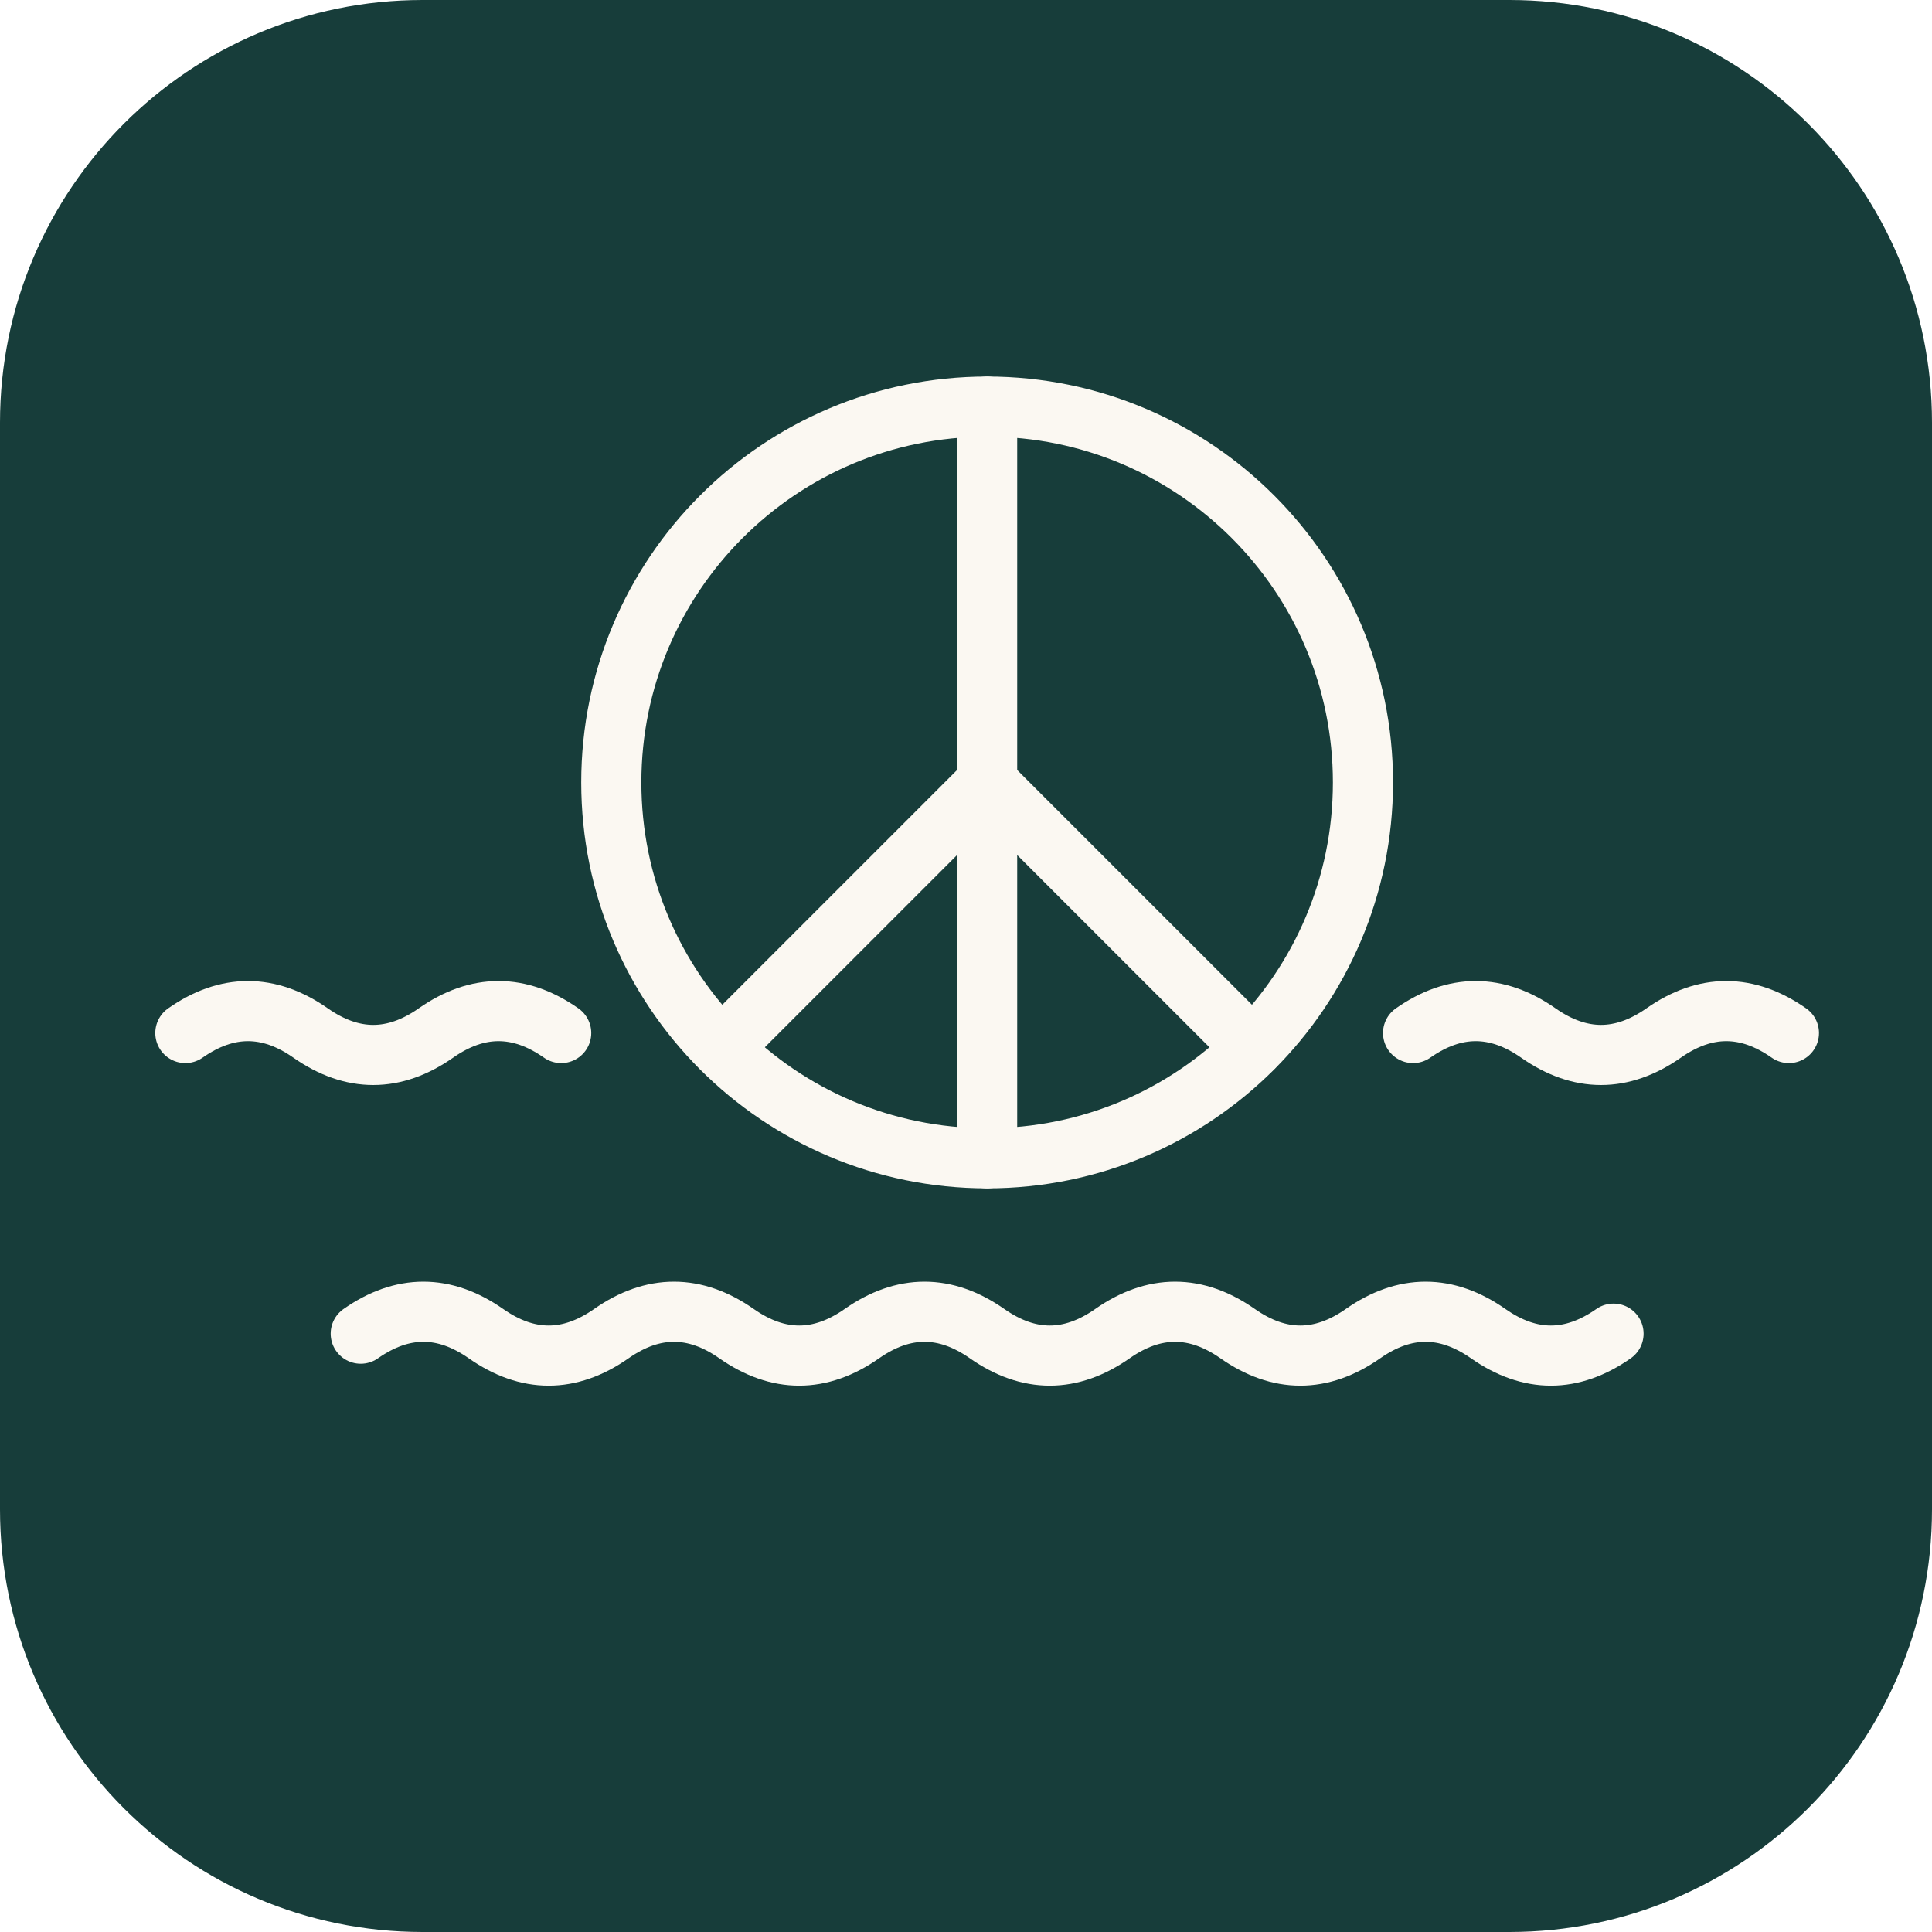
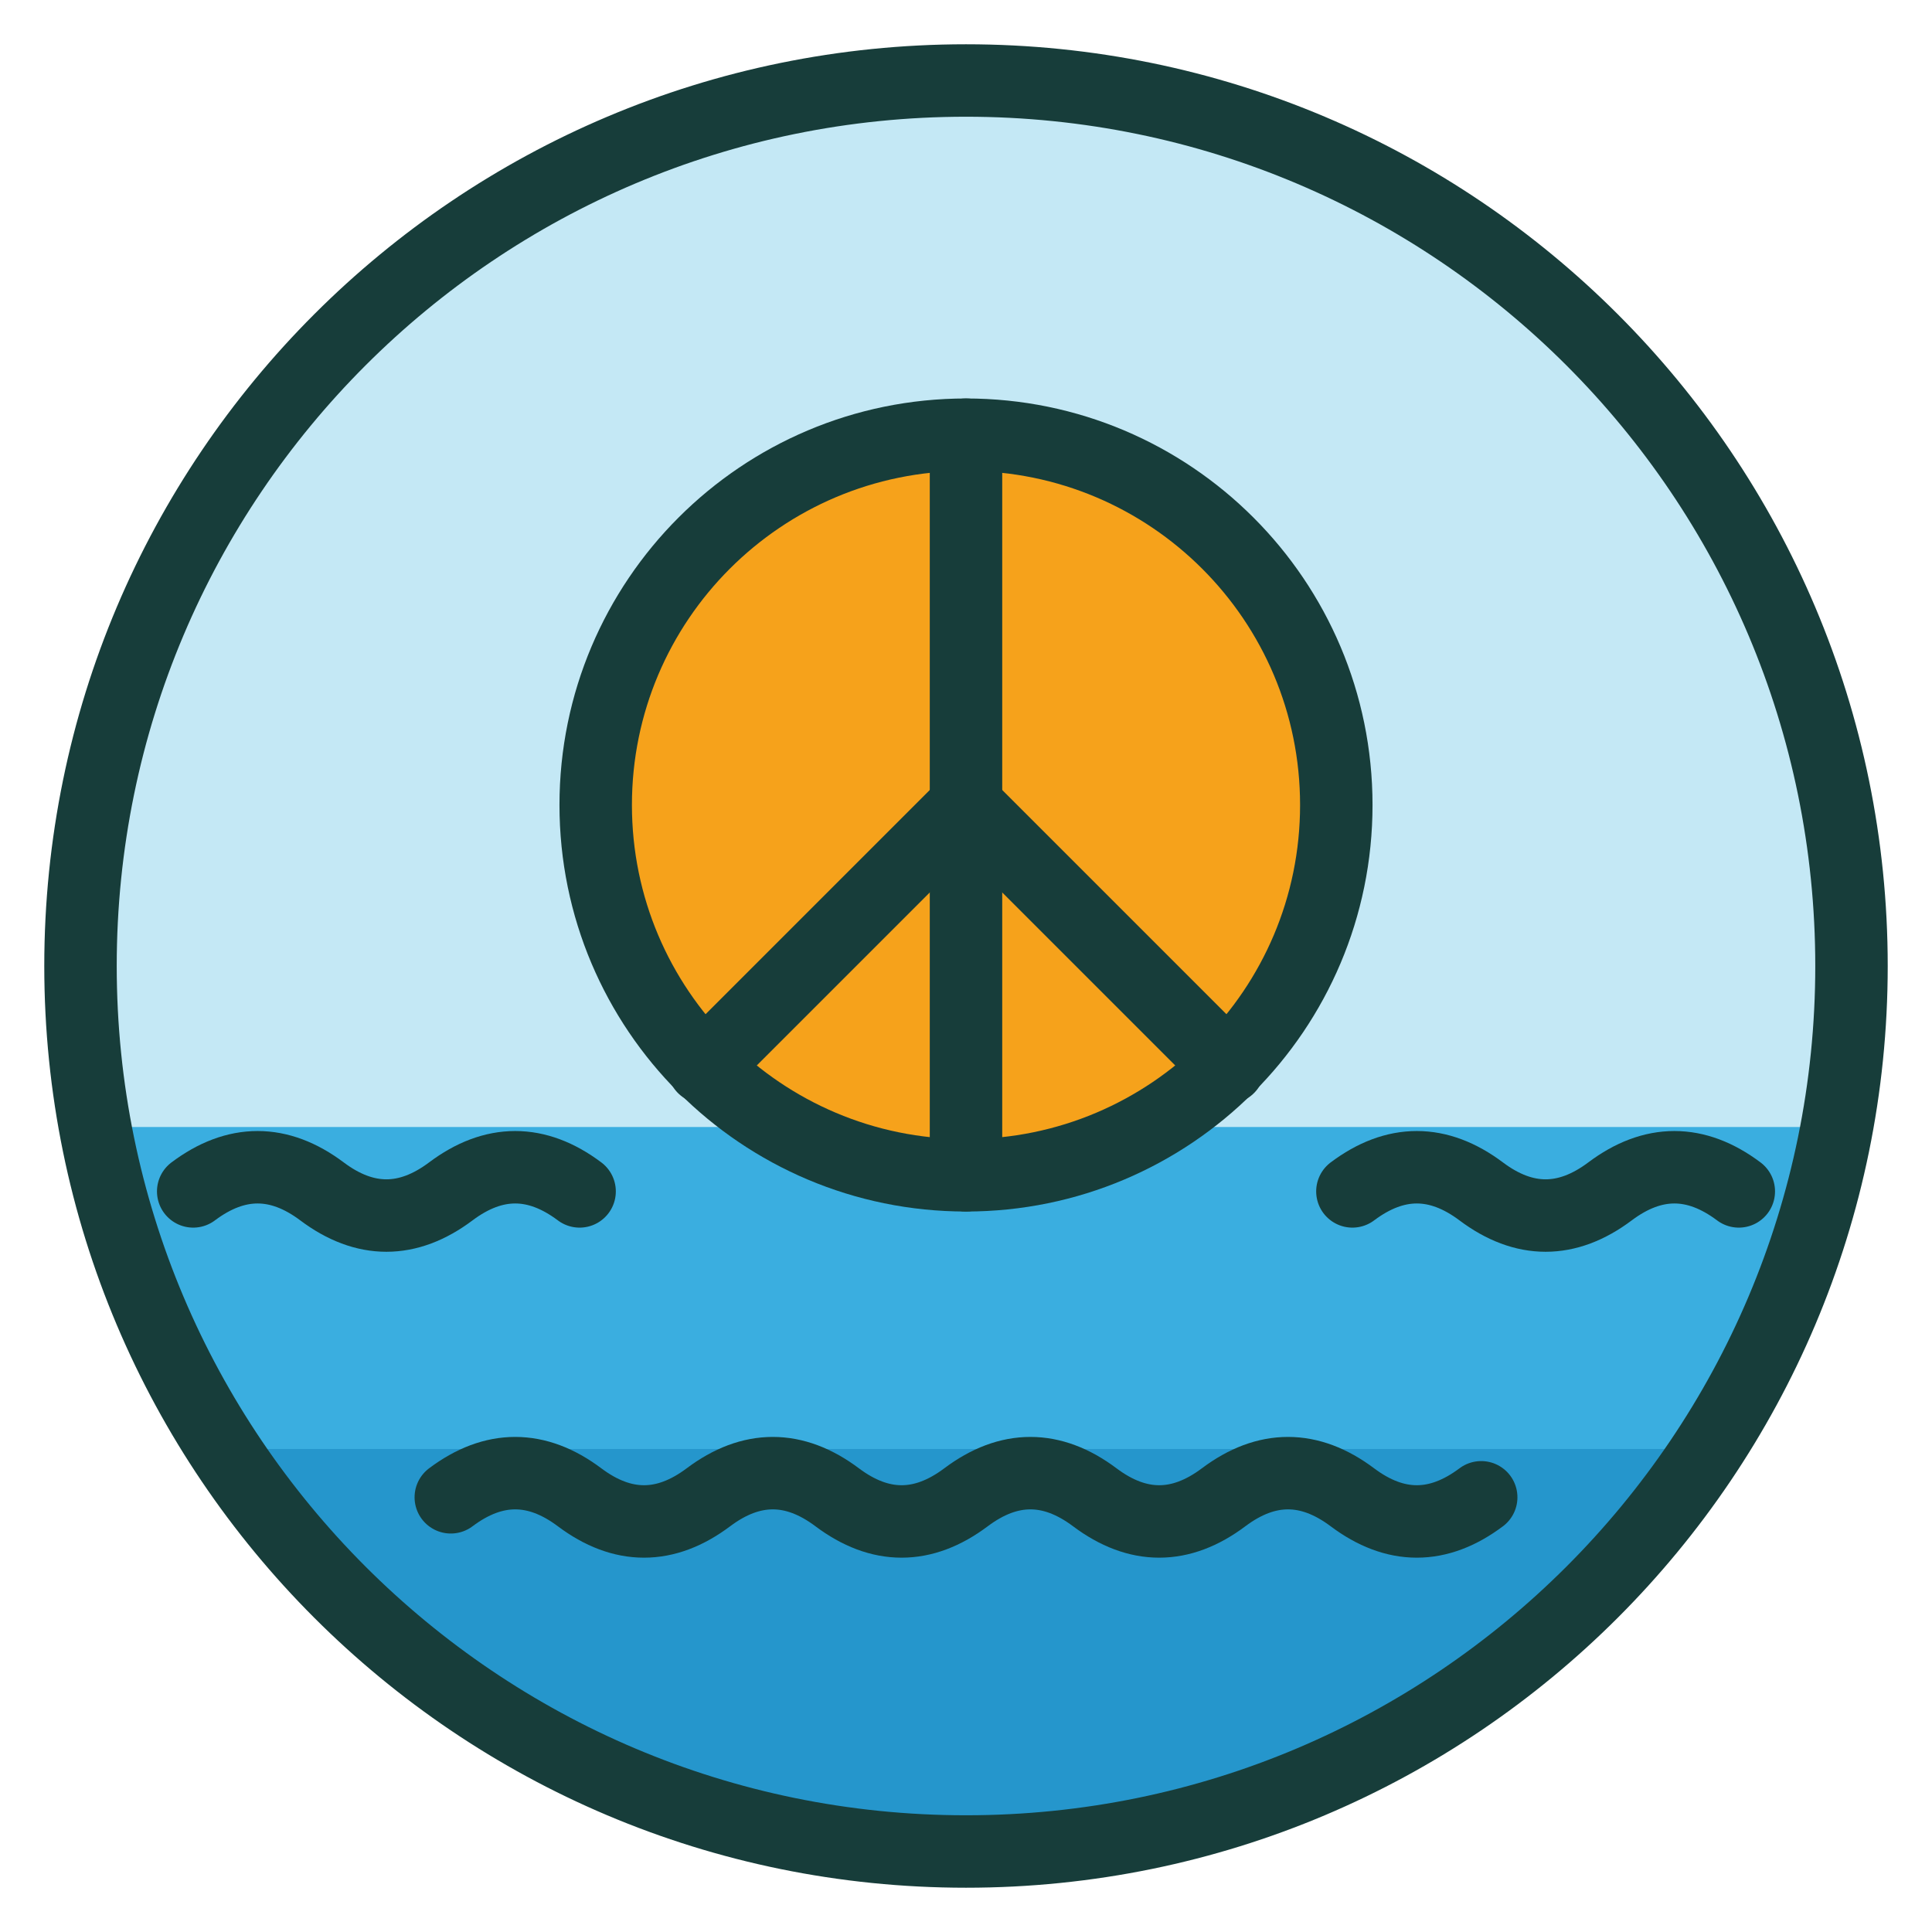
- <svg xmlns="http://www.w3.org/2000/svg" viewBox="0 0 128 128" fill="none" stroke-linecap="round" stroke-linejoin="round">
-   <rect width="128" height="128" rx="28" fill="#173D3A" />
-   <g transform="translate(-1 12) scale(.83)" stroke="#FBF8F2" stroke-width="4.8">
-     <circle cx="80" cy="48" r="30" />
-     <line x1="80" y1="18" x2="80" y2="78" />
-     <line x1="80" y1="48" x2="58.8" y2="69.2" />
-     <line x1="80" y1="48" x2="101.2" y2="69.2" />
-     <path d="M16,68 q5,-3.5 10,0 t10,0 t10,0" />
-     <path d="M114,68 q5,-3.5 10,0 t10,0 t10,0" />
-     <path d="M30,92 q5,-3.5 10,0 t10,0 t10,0 t10,0 t10,0 t10,0 t10,0 t10,0 t10,0 t10,0" />
+ <svg xmlns="http://www.w3.org/2000/svg" viewBox="0 0 120 120" width="512" height="512" fill="none" stroke-linecap="round" stroke-linejoin="round">
+   <defs>
+     <clipPath id="yb-badge-clip">
+       <circle cx="60" cy="60" r="55" />
+     </clipPath>
+   </defs>
+   <circle cx="60" cy="60" r="55" fill="#C4E8F5" />
+   <g clip-path="url(#yb-badge-clip)">
+     <rect x="0" y="70" width="120" height="50" fill="#3AAEE0" />
+     <rect x="0" y="90" width="120" height="30" fill="#2596CC" />
+   </g>
+   <g stroke="#173D3A" stroke-width="4.5">
+     <circle cx="60" cy="50" r="23" fill="#F6A21B" />
+     <line x1="60" y1="27" x2="60" y2="73" />
+     <line x1="60" y1="50" x2="43.7" y2="66.3" />
+     <line x1="60" y1="50" x2="76.3" y2="66.3" />
+     <path d="M12,74 q4,-3 8,0 t8,0 t8,0" />
+     <path d="M84,74 q4,-3 8,0 t8,0 t8,0" />
+     <path d="M28,93 q4,-3 8,0 t8,0 t8,0 t8,0 t8,0 t8,0 t8,0 t8,0" />
+     <circle cx="60" cy="60" r="55" />
  </g>
</svg>
